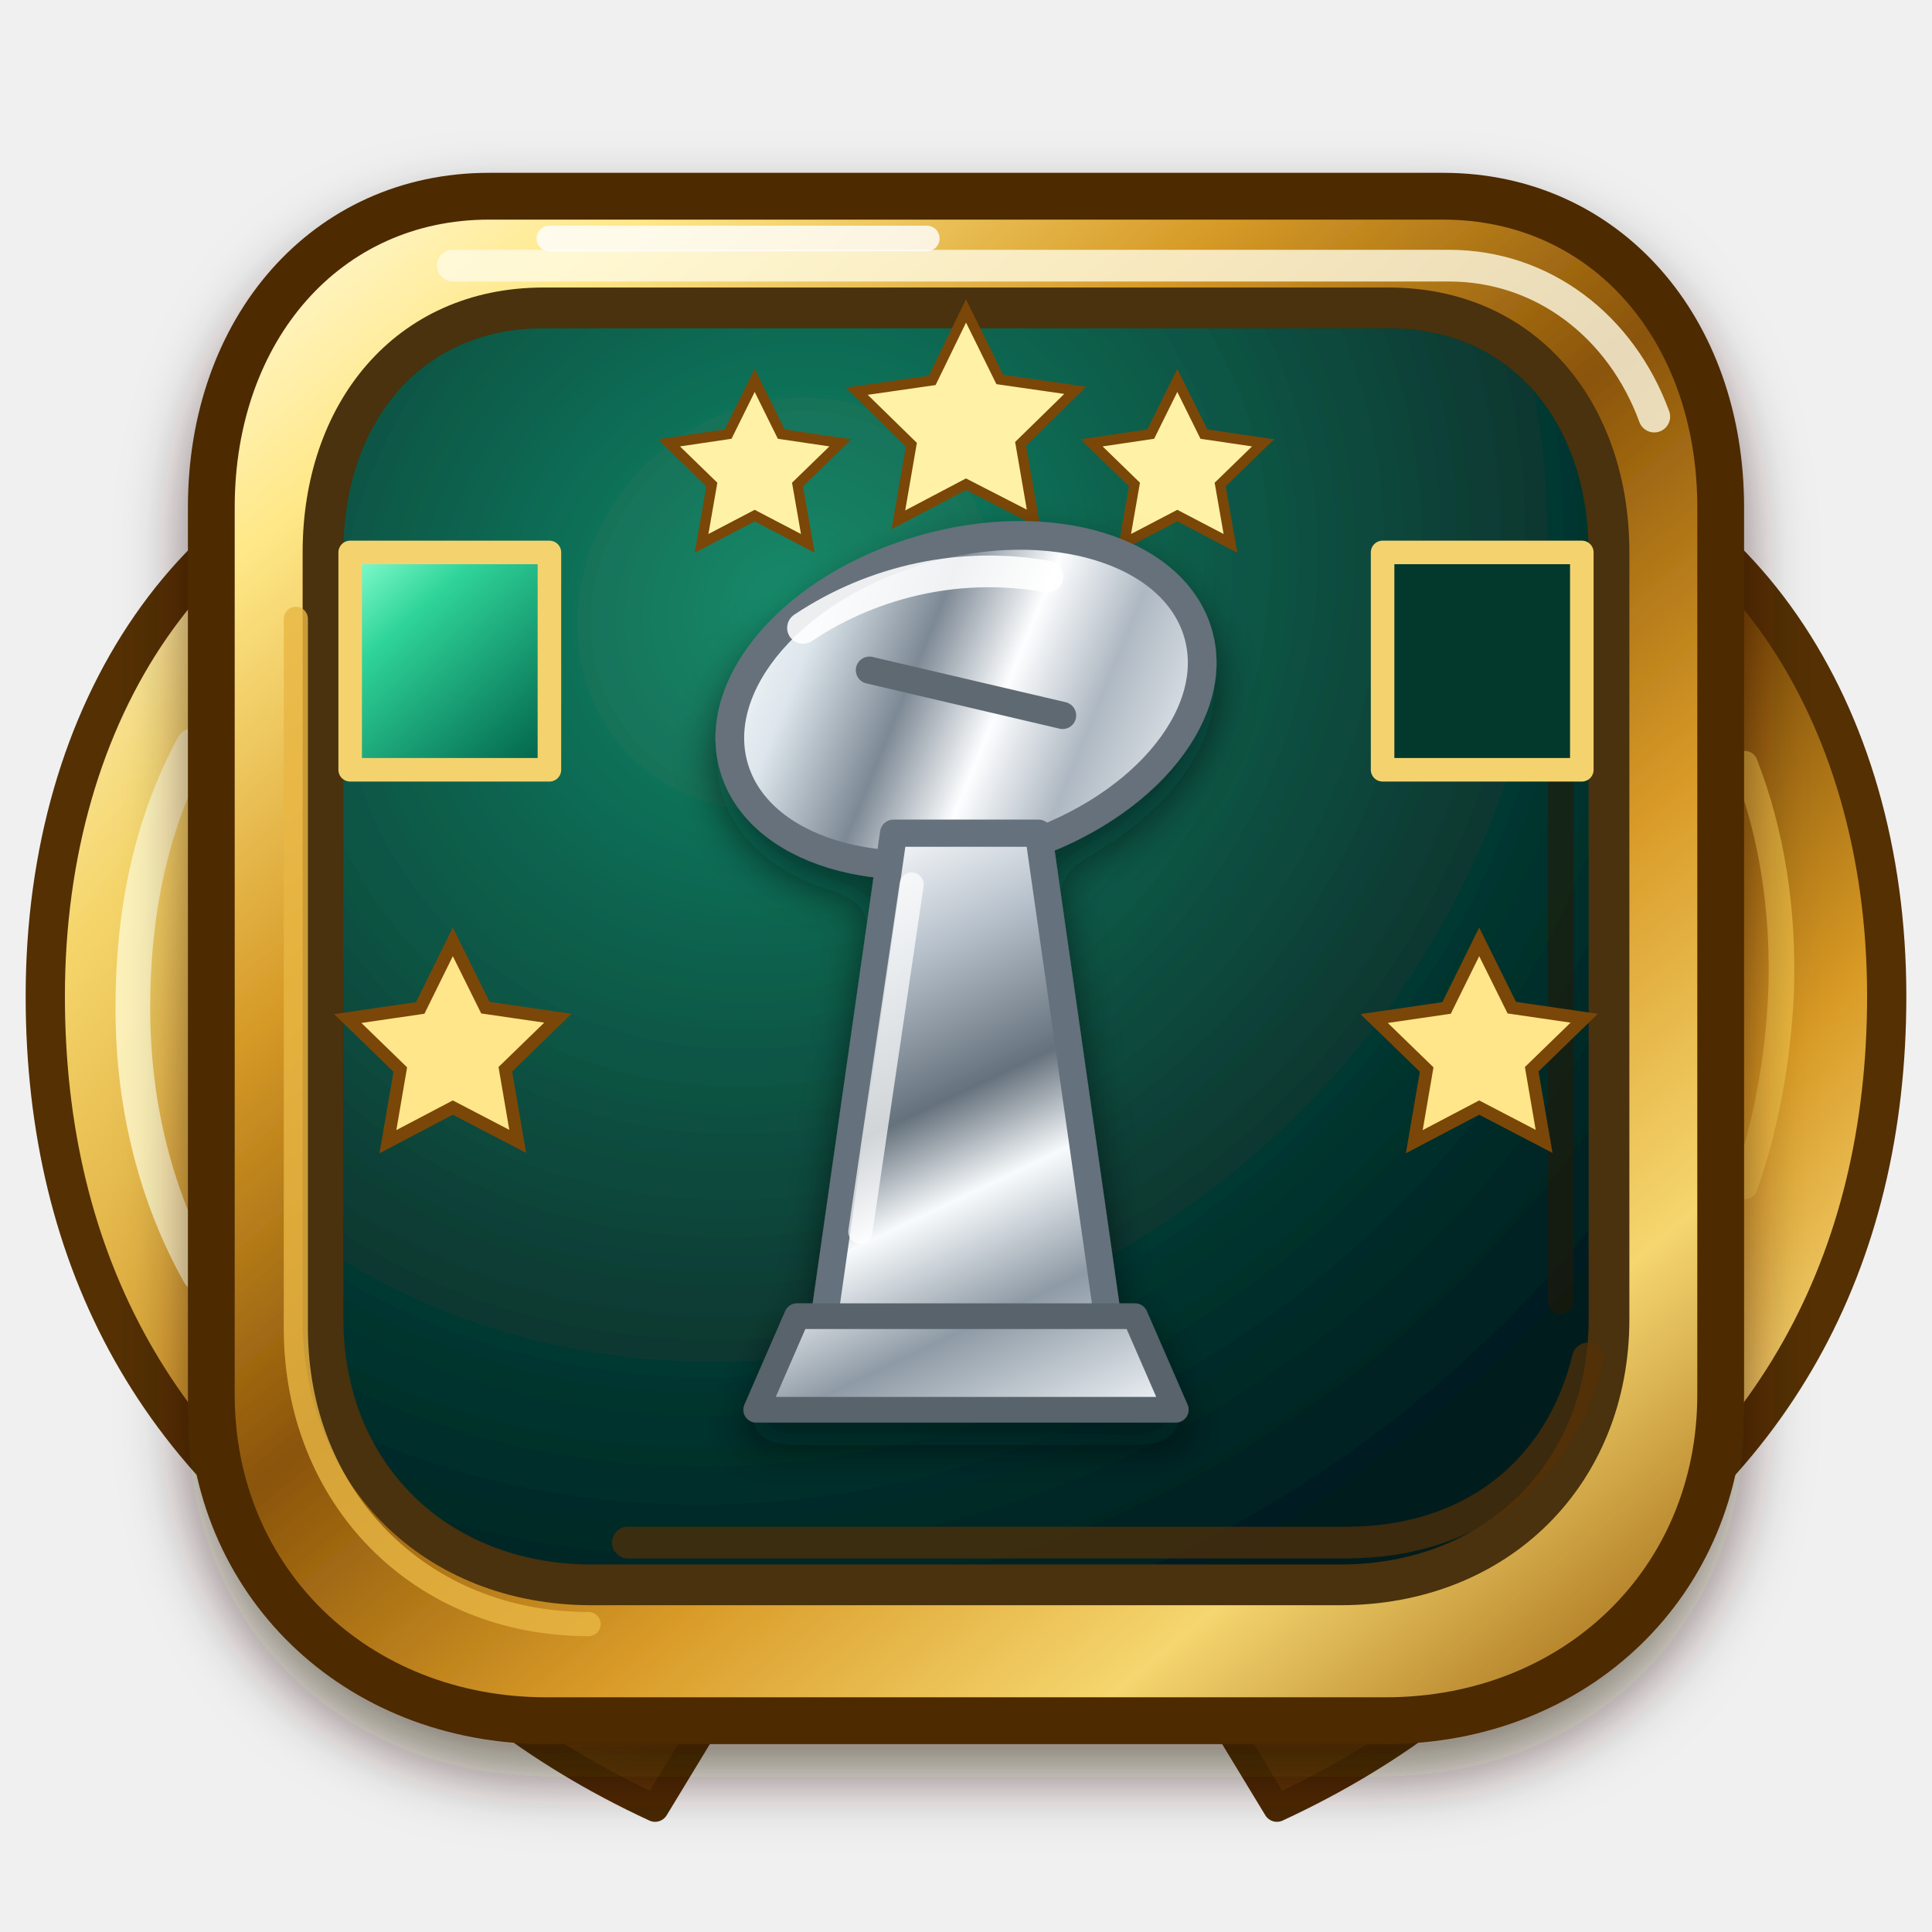
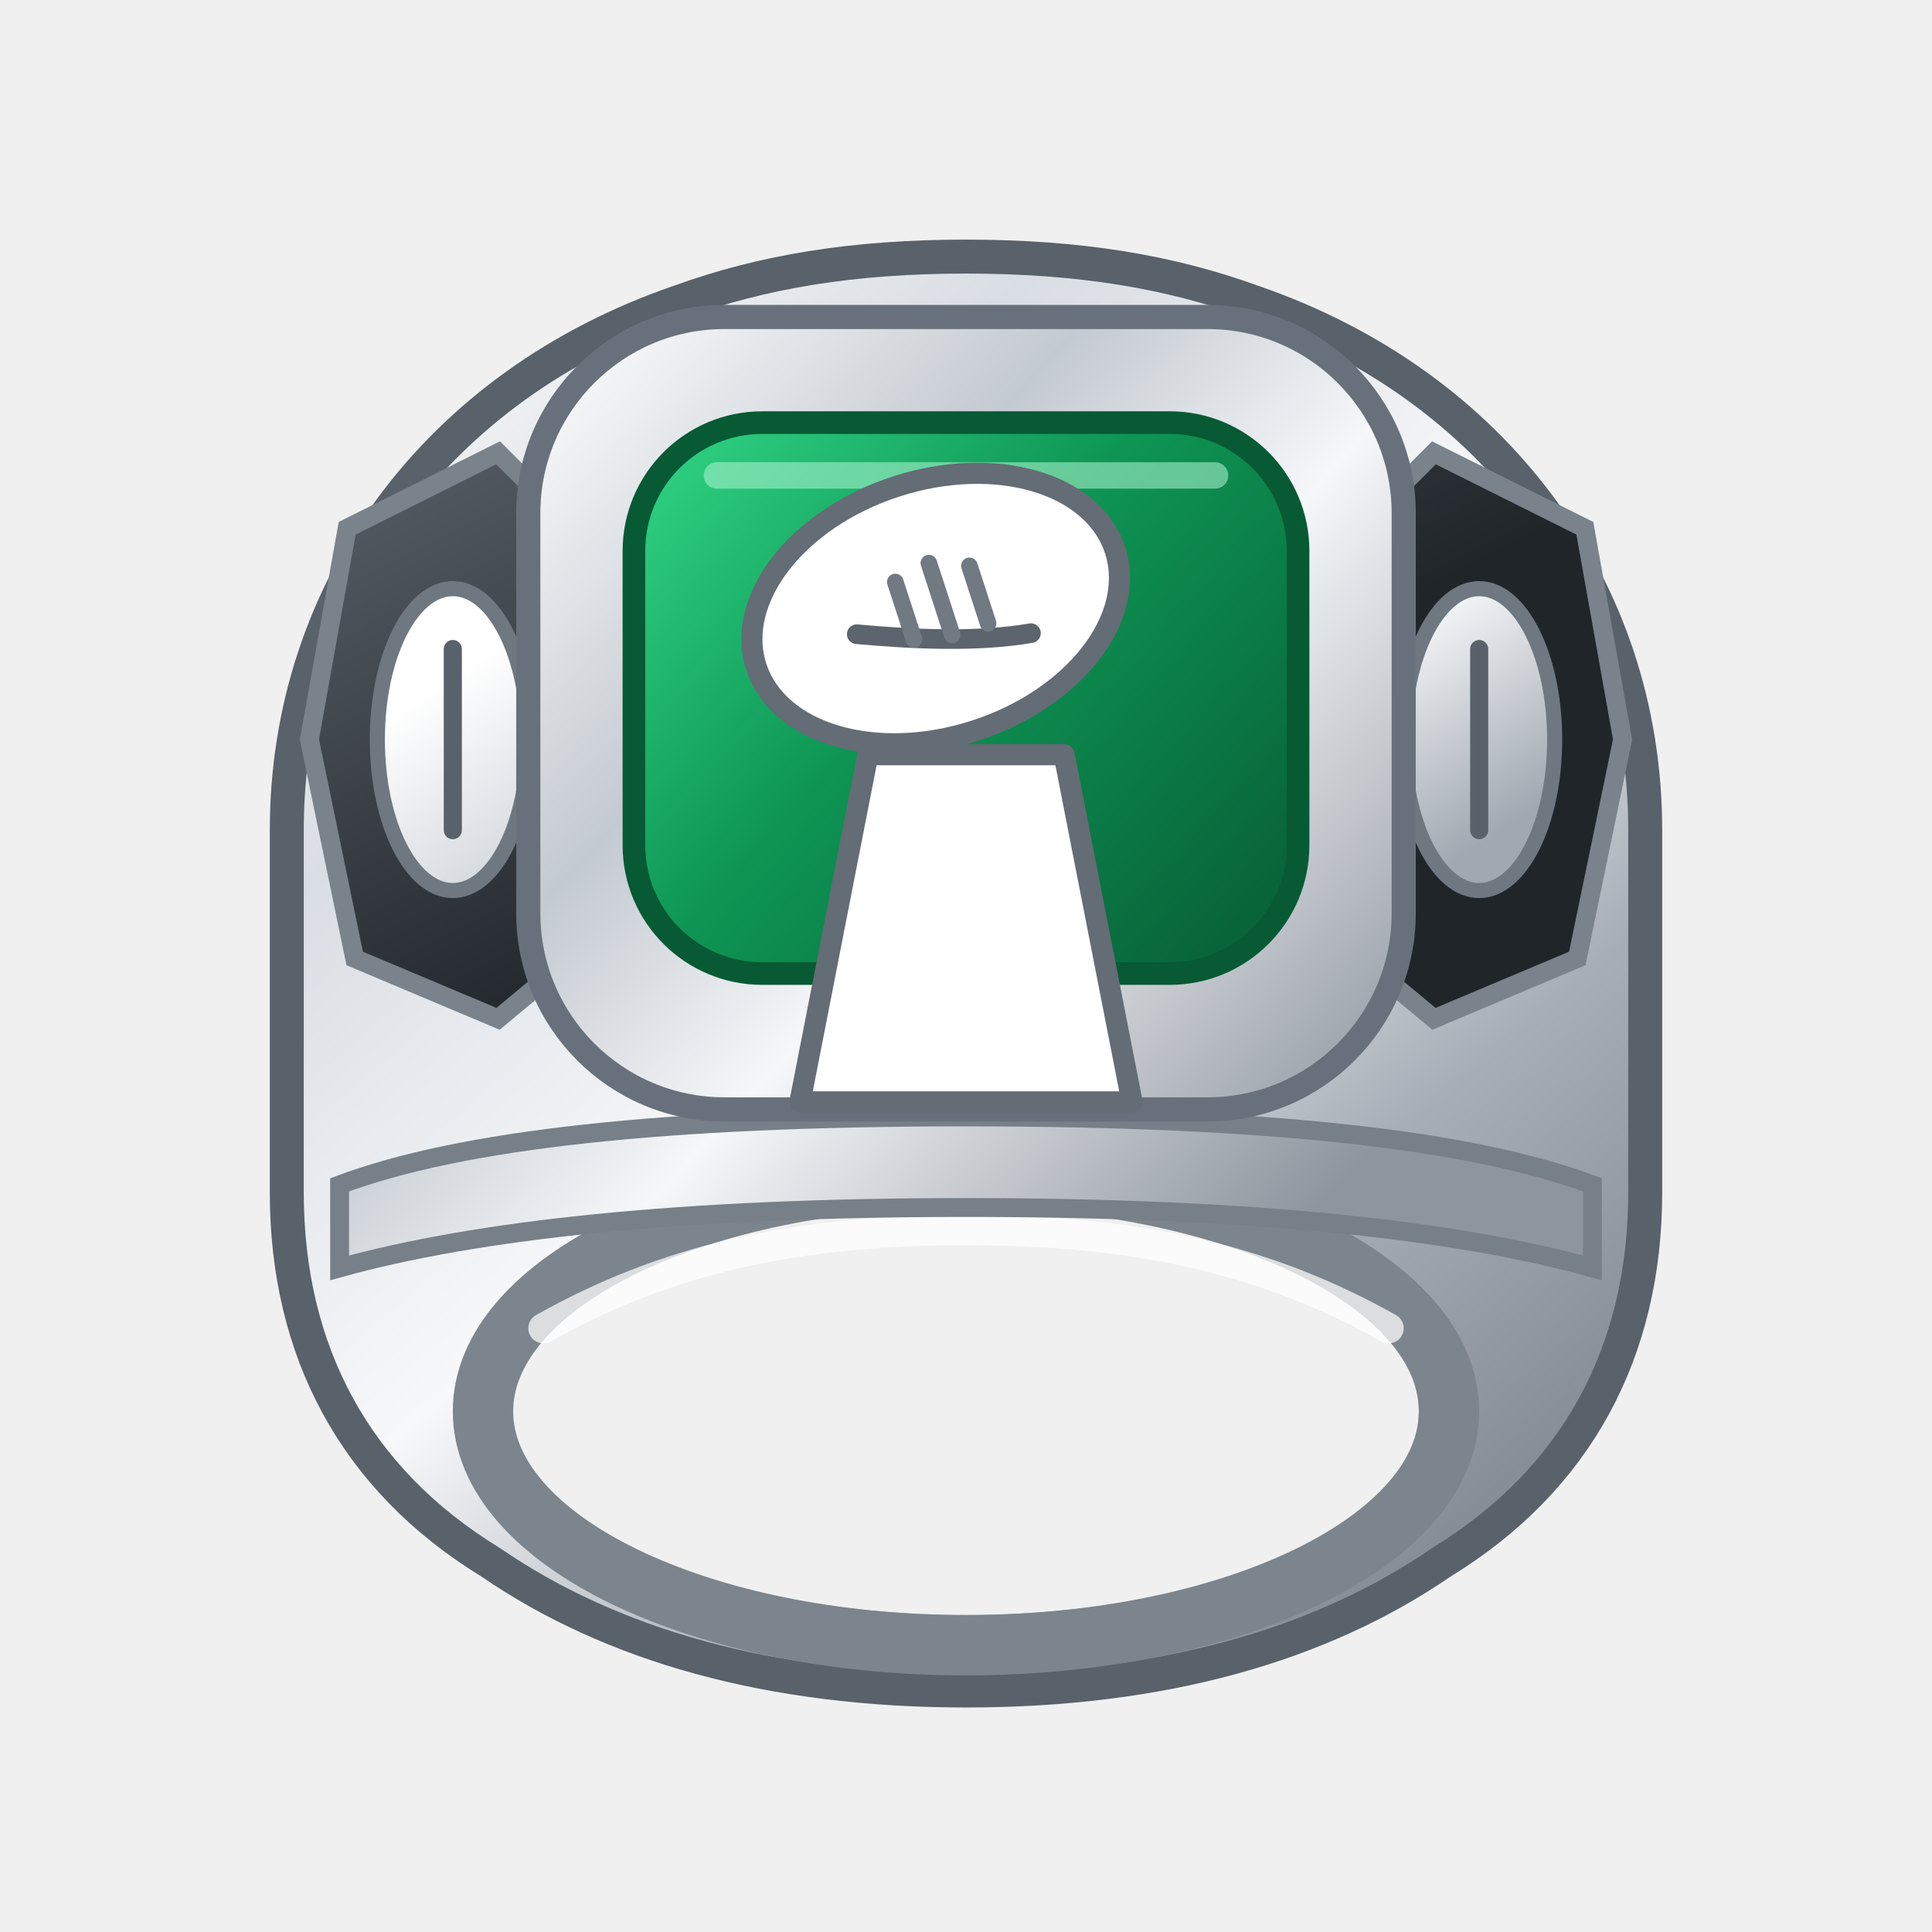
- <svg xmlns="http://www.w3.org/2000/svg" viewBox="0 0 64 64" fill="none">
+ <svg xmlns="http://www.w3.org/2000/svg" viewBox="0 0 256 256" fill="none">
  <defs>
-     <linearGradient id="goldShoulder" x1="4" y1="12" x2="57" y2="55" gradientUnits="userSpaceOnUse">
-       <stop stop-color="#FFF9D6" />
-       <stop offset=".16" stop-color="#F5D56A" />
-       <stop offset=".42" stop-color="#C98718" />
-       <stop offset=".68" stop-color="#744405" />
-       <stop offset=".84" stop-color="#D89A24" />
-       <stop offset="1" stop-color="#FFE891" />
+     <linearGradient id="silverBody" x1="48" y1="34" x2="206" y2="222" gradientUnits="userSpaceOnUse">
+       <stop offset="0" stop-color="#FFFFFF" />
+       <stop offset=".24" stop-color="#D9DEE4" />
+       <stop offset=".5" stop-color="#F7F8FA" />
+       <stop offset=".72" stop-color="#A7AEB7" />
+       <stop offset="1" stop-color="#767D86" />
    </linearGradient>
-     <linearGradient id="goldFace" x1="10" y1="5" x2="54" y2="58" gradientUnits="userSpaceOnUse">
-       <stop stop-color="#FFFBE0" />
-       <stop offset=".13" stop-color="#FFE888" />
-       <stop offset=".31" stop-color="#D69A27" />
-       <stop offset=".48" stop-color="#8A5409" />
-       <stop offset=".66" stop-color="#D99B28" />
-       <stop offset=".82" stop-color="#F5D66F" />
-       <stop offset="1" stop-color="#9B610D" />
+     <linearGradient id="silverFrame" x1="72" y1="42" x2="186" y2="148" gradientUnits="userSpaceOnUse">
+       <stop offset="0" stop-color="#FFFFFF" />
+       <stop offset=".34" stop-color="#C4CAD1" />
+       <stop offset=".58" stop-color="#F5F7F9" />
+       <stop offset="1" stop-color="#8E959E" />
    </linearGradient>
-     <linearGradient id="goldReturn" x1="10" y1="41" x2="20" y2="59" gradientUnits="userSpaceOnUse">
-       <stop stop-color="#EAB23B" />
-       <stop offset=".5" stop-color="#9A5D0D" />
-       <stop offset="1" stop-color="#5C3405" />
+     <linearGradient id="greenFace" x1="88" y1="58" x2="169" y2="131" gradientUnits="userSpaceOnUse">
+       <stop offset="0" stop-color="#2FD283" />
+       <stop offset=".42" stop-color="#0E9554" />
+       <stop offset="1" stop-color="#075C35" />
    </linearGradient>
-     <radialGradient id="emeraldInset" cx="0" cy="0" r="1" gradientUnits="userSpaceOnUse" gradientTransform="translate(26 20) rotate(49) scale(36 39)">
-       <stop stop-color="#188A6A" />
-       <stop offset=".28" stop-color="#0E654F" />
-       <stop offset=".62" stop-color="#073C34" />
-       <stop offset="1" stop-color="#031A1D" />
-     </radialGradient>
-     <linearGradient id="gemGreen" x1="12" y1="18" x2="20" y2="27" gradientUnits="userSpaceOnUse">
-       <stop stop-color="#8AFFD1" />
-       <stop offset=".24" stop-color="#2FD499" />
-       <stop offset=".7" stop-color="#087456" />
-       <stop offset="1" stop-color="#03382D" />
+     <linearGradient id="chrome" x1="102" y1="62" x2="153" y2="140" gradientUnits="userSpaceOnUse">
+       <stop offset="0" stop-color="#FFFFFF" />
+       <stop offset=".28" stop-color="#D4D9DF" />
+       <stop offset=".5" stop-color="#7F8791" />
+       <stop offset=".67" stop-color="#F7F9FB" />
+       <stop offset="1" stop-color="#A1A8B1" />
    </linearGradient>
-     <linearGradient id="chromeBall" x1="25" y1="18" x2="39" y2="29" gradientUnits="userSpaceOnUse">
-       <stop stop-color="#FFFFFF" />
-       <stop offset=".18" stop-color="#DDE6EC" />
-       <stop offset=".38" stop-color="#7D8995" />
-       <stop offset=".55" stop-color="#FDFEFF" />
-       <stop offset=".72" stop-color="#AEB8C2" />
-       <stop offset="1" stop-color="#F8FBFD" />
+     <linearGradient id="panel" x1="48" y1="63" x2="83" y2="132" gradientUnits="userSpaceOnUse">
+       <stop stop-color="#555B63" />
+       <stop offset="1" stop-color="#20252A" />
    </linearGradient>
-     <linearGradient id="chromeStem" x1="28" y1="28" x2="37" y2="47" gradientUnits="userSpaceOnUse">
-       <stop stop-color="#FDFEFF" />
-       <stop offset=".2" stop-color="#B8C2CC" />
-       <stop offset=".43" stop-color="#65717C" />
-       <stop offset=".58" stop-color="#F8FBFD" />
-       <stop offset=".77" stop-color="#8E9AA5" />
-       <stop offset="1" stop-color="#E9EEF2" />
-     </linearGradient>
-     <filter id="frontShadow" x="2" y="2" width="60" height="60" filterUnits="userSpaceOnUse" color-interpolation-filters="sRGB">
-       <feDropShadow dx="0" dy="1.1" stdDeviation="1.05" flood-color="#2D1702" flood-opacity=".52" />
-     </filter>
-     <filter id="trophyShadow" x="20" y="15" width="25" height="36" filterUnits="userSpaceOnUse" color-interpolation-filters="sRGB">
-       <feDropShadow dx="0" dy=".75" stdDeviation=".7" flood-color="#001510" flood-opacity=".58" />
-     </filter>
+     <mask id="fingerHole" maskUnits="userSpaceOnUse" x="0" y="0" width="256" height="256">
+       <rect width="256" height="256" fill="#fff" />
+       <ellipse cx="128" cy="187" rx="60" ry="27" fill="#000" />
+     </mask>
  </defs>
-   <path d="M14.5 14.5C6.5 16 1.5 23.5 1.5 33c0 8.8 3.8 15.8 11.5 20.2l5.4-7.3c-4.3-2.9-6.5-7-6.5-12.5 0-5.4 2.2-9.4 6.7-12.1l-4.1-6.8Z" fill="url(#goldShoulder)" stroke="#543003" stroke-width="1.3" stroke-linejoin="round" />
-   <path d="M49.5 14.5C57.5 16 62.5 23.5 62.5 33c0 8.8-3.8 15.8-11.5 20.2l-5.4-7.3c4.3-2.9 6.5-7 6.5-12.5 0-5.4-2.2-9.4-6.7-12.1l4.1-6.8Z" fill="url(#goldShoulder)" stroke="#543003" stroke-width="1.3" stroke-linejoin="round" />
-   <path d="M7.3 42.6c1.8 7.3 6.4 13.6 14.4 17.3l3.7-6.1c-5.1-2.5-8.9-6.4-10.8-11.8l-7.3.6Z" fill="url(#goldReturn)" stroke="#4B2902" stroke-width=".9" stroke-linejoin="round" />
-   <path d="M56.7 42.6c-1.8 7.3-6.4 13.6-14.4 17.3l-3.7-6.1c5.1-2.5 8.9-6.4 10.8-11.8l7.3.6Z" fill="url(#goldReturn)" stroke="#4B2902" stroke-width=".9" stroke-linejoin="round" />
-   <path d="M6.4 24.7c-1.4 2.6-2 5.5-2 8.7 0 3.3.8 6.3 2.2 8.8" stroke="#FFF7C7" stroke-width="1.15" stroke-linecap="round" opacity=".86" />
-   <path d="M57.8 25.3c.9 2.3 1.3 4.9 1.2 7.6-.1 2.2-.5 4.4-1.2 6.4" stroke="#F6C94F" stroke-width=".85" stroke-linecap="round" opacity=".58" />
-   <path d="M16.9 19.2c-3.2 2.3-5 5.5-5.5 9.4" stroke="#3C2202" stroke-width="1.05" stroke-linecap="round" opacity=".72" />
-   <path d="M47.1 19.2c3.2 2.3 5 5.5 5.5 9.4" stroke="#3C2202" stroke-width="1.05" stroke-linecap="round" opacity=".72" />
-   <g filter="url(#frontShadow)">
-     <path d="M16.2 6.5h31.6c5.4 0 9.2 4.4 9.2 10.3v29.4C57 52.4 52.2 57 45.9 57H18.1C11.8 57 7 52.4 7 46.2V16.8C7 10.9 10.8 6.5 16.2 6.5Z" fill="url(#goldFace)" stroke="#4E2B03" stroke-width="1.55" />
-     <path d="M18 10.2h28c4.5 0 7.3 3.5 7.3 8.1v25.4c0 5.1-3.7 8.8-8.9 8.8H19.6c-5.2 0-8.9-3.7-8.9-8.8V18.3c0-4.6 2.8-8.1 7.3-8.1Z" fill="url(#emeraldInset)" stroke="#4A3008" stroke-width="1.35" />
+   <g>
+     <path d="M38 110C38 78 58 51 90 40C101 36 113 34 128 34C143 34 155 36 166 40C198 51 218 78 218 110V158C218 179 209 196 191 207C175 218 154 224 128 224C102 224 81 218 65 207C47 196 38 179 38 158V110Z" fill="url(#silverBody)" stroke="#59616A" stroke-width="4.5" stroke-linejoin="round" mask="url(#fingerHole)" />
+     <path d="M55 108C55 84 69 63 94 53C104 49 115 47 128 47C141 47 152 49 162 53C187 63 201 84 201 108" stroke="#FFFFFF" stroke-opacity=".78" stroke-width="5" stroke-linecap="round" />
+     <ellipse cx="128" cy="187" rx="64" ry="31" fill="none" stroke="#7C848D" stroke-width="8" />
+     <path d="M72 176C88 167 105 163 128 163C151 163 168 167 184 176" stroke="#FFFFFF" stroke-opacity=".72" stroke-width="4" stroke-linecap="round" />
+     <path d="M45 157C61 151 88 148 128 148C168 148 195 151 211 157V168C193 163 166 160 128 160C90 160 63 163 45 168V157Z" fill="url(#silverFrame)" stroke="#777F88" stroke-width="2.5" />
+     <path d="M46 70L66 60L78 72V125L66 135L47 127L41 98L46 70Z" fill="url(#panel)" stroke="#7A828B" stroke-width="2.5" />
+     <path d="M210 70L190 60L178 72V125L190 135L209 127L215 98L210 70Z" fill="url(#panel)" stroke="#7A828B" stroke-width="2.5" />
+     <g fill="url(#chrome)" stroke="#6F7780" stroke-width="2">
+       <ellipse cx="60" cy="98" rx="10" ry="20" />
+       <ellipse cx="196" cy="98" rx="10" ry="20" />
+     </g>
+     <path d="M60 86V110M196 86V110" stroke="#59616A" stroke-width="2.4" stroke-linecap="round" />
+     <rect x="70" y="42" width="116" height="105" rx="26" fill="url(#silverFrame)" stroke="#68717B" stroke-width="3.2" />
+     <rect x="84" y="56" width="88" height="73" rx="17" fill="url(#greenFace)" stroke="#075A34" stroke-width="3" />
+     <path d="M95 63H161" stroke="#A8F2CB" stroke-opacity=".58" stroke-width="3.5" stroke-linecap="round" />
+     <g transform="translate(128 93)">
+       <g transform="rotate(-18)">
+         <ellipse cx="0" cy="-13" rx="25" ry="17" fill="url(#chrome)" stroke="#646C75" stroke-width="2.8" />
+         <path d="M-11 -13C-4 -10 4 -7 11 -6" stroke="#5C646D" stroke-width="2.6" stroke-linecap="round" />
+         <path d="M-4 -18V-10M1 -19V-9M6 -17V-9" stroke="#717983" stroke-width="2.2" stroke-linecap="round" />
+       </g>
+       <path d="M-13 7L-22 53H22L13 7Z" fill="url(#chrome)" stroke="#646C75" stroke-width="2.8" stroke-linejoin="round" />
+       <path d="M-15 50H15" stroke="#FFFFFF" stroke-opacity=".45" stroke-width="3" stroke-linecap="round" />
+     </g>
  </g>
-   <path d="M15 8.8h33c3.1 0 5.7 2 6.8 5" stroke="#FFFBE3" stroke-width="1.05" stroke-linecap="round" opacity=".8" />
-   <path d="M9.8 20.5V44c0 5.6 4.1 9.8 9.7 9.8" stroke="#E9B744" stroke-width=".8" stroke-linecap="round" opacity=".8" />
-   <path d="M20.8 51.1h23.8c4.2 0 7.1-2.4 8-6.1" stroke="#573006" stroke-width="1.05" stroke-linecap="round" opacity=".68" />
-   <path d="M51.7 18.4v24.7" stroke="#271701" stroke-width=".85" stroke-linecap="round" opacity=".52" />
-   <g stroke="#F4D36F" stroke-width=".78" stroke-linejoin="round">
-     <path d="M11.6 18.3h6.6v7.2h-6.6Z" fill="url(#gemGreen)" />
-     <path d="M45.8 18.3h6.6v7.2h-6.6Z" fill="url(#gemGreen)" />
-   </g>
-   <g fill="#FFE68A" stroke="#7A4708" stroke-width=".42">
-     <path d="m15 31.2 1.08 2.18 2.4.35-1.74 1.69.41 2.39L15 36.69l-2.15 1.13.41-2.39-1.74-1.69 2.4-.35L15 31.2Z" />
-     <path d="m49 31.2 1.08 2.18 2.4.35-1.74 1.69.41 2.39L49 36.69l-2.15 1.13.41-2.39-1.74-1.69 2.4-.35L49 31.2Z" />
-   </g>
-   <g fill="#FFF2A7" stroke="#7A4708" stroke-width=".34">
-     <path d="m25 12.6.88 1.78 1.96.29-1.42 1.38.34 1.95-1.76-.92-1.76.92.34-1.95-1.42-1.38 1.96-.29L25 12.6Z" />
-     <path d="m32 10.3 1.12 2.27 2.5.36-1.81 1.77.43 2.49L32 16.04l-2.24 1.18.43-2.49-1.81-1.77 2.5-.36L32 10.3Z" />
-     <path d="m39 12.6.88 1.78 1.96.29-1.42 1.38.34 1.95-1.76-.92-1.76.92.34-1.95-1.42-1.38 1.96-.29L39 12.6Z" />
-   </g>
-   <g filter="url(#trophyShadow)">
-     <ellipse cx="32" cy="23.2" rx="8" ry="5.2" transform="rotate(-16 32 23.2)" fill="url(#chromeBall)" stroke="#66717C" stroke-width=".95" />
-     <path d="M29.6 27.6h4.8l2.3 16.1h-9.4l2.3-16.1Z" fill="url(#chromeStem)" stroke="#65717C" stroke-width=".9" stroke-linejoin="round" />
-     <path d="M26.4 43.6h11.2l1.35 3.1h-13.9l1.35-3.1Z" fill="url(#chromeStem)" stroke="#59636C" stroke-width=".85" stroke-linejoin="round" />
-   </g>
-   <path d="M26.6 20.8c2.4-1.6 5.3-2.2 8.1-1.7" stroke="#FFFFFF" stroke-width="1.05" stroke-linecap="round" opacity=".88" />
-   <path d="M30.2 29.3 28.5 40.8" stroke="#FFFFFF" stroke-width=".8" stroke-linecap="round" opacity=".7" />
-   <path d="M28.8 22.2 35.2 23.7" stroke="#5F6972" stroke-width=".9" stroke-linecap="round" />
-   <path d="M18.2 7.9h12.5" stroke="#FFFFFF" stroke-opacity=".82" stroke-width=".85" stroke-linecap="round" />
</svg>
